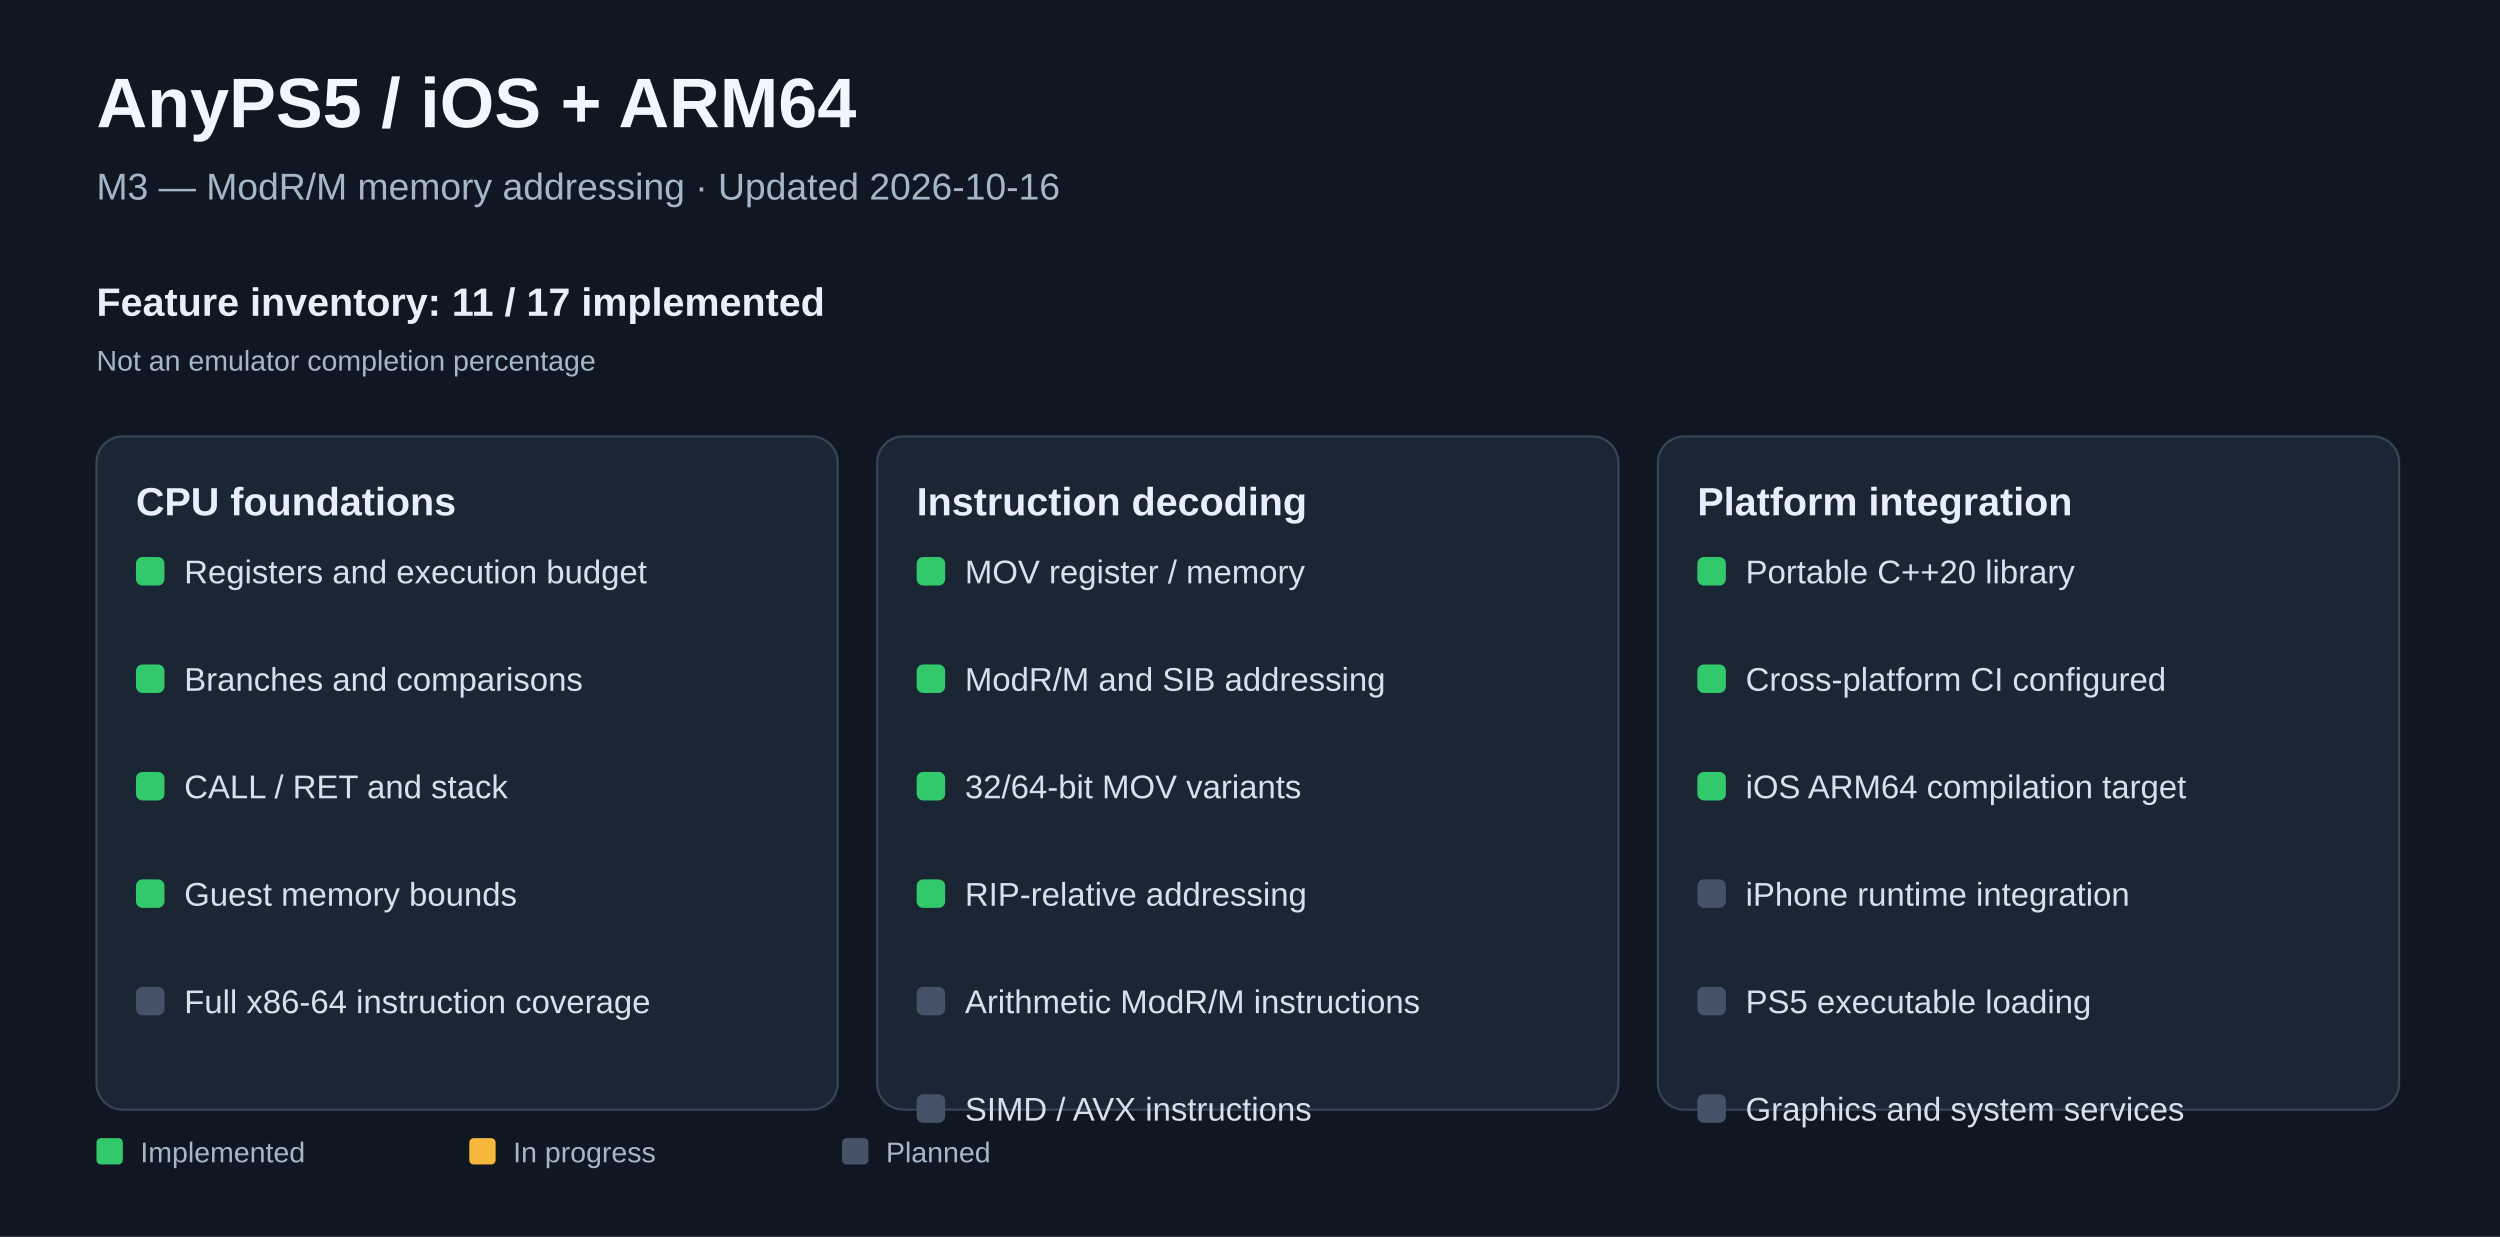
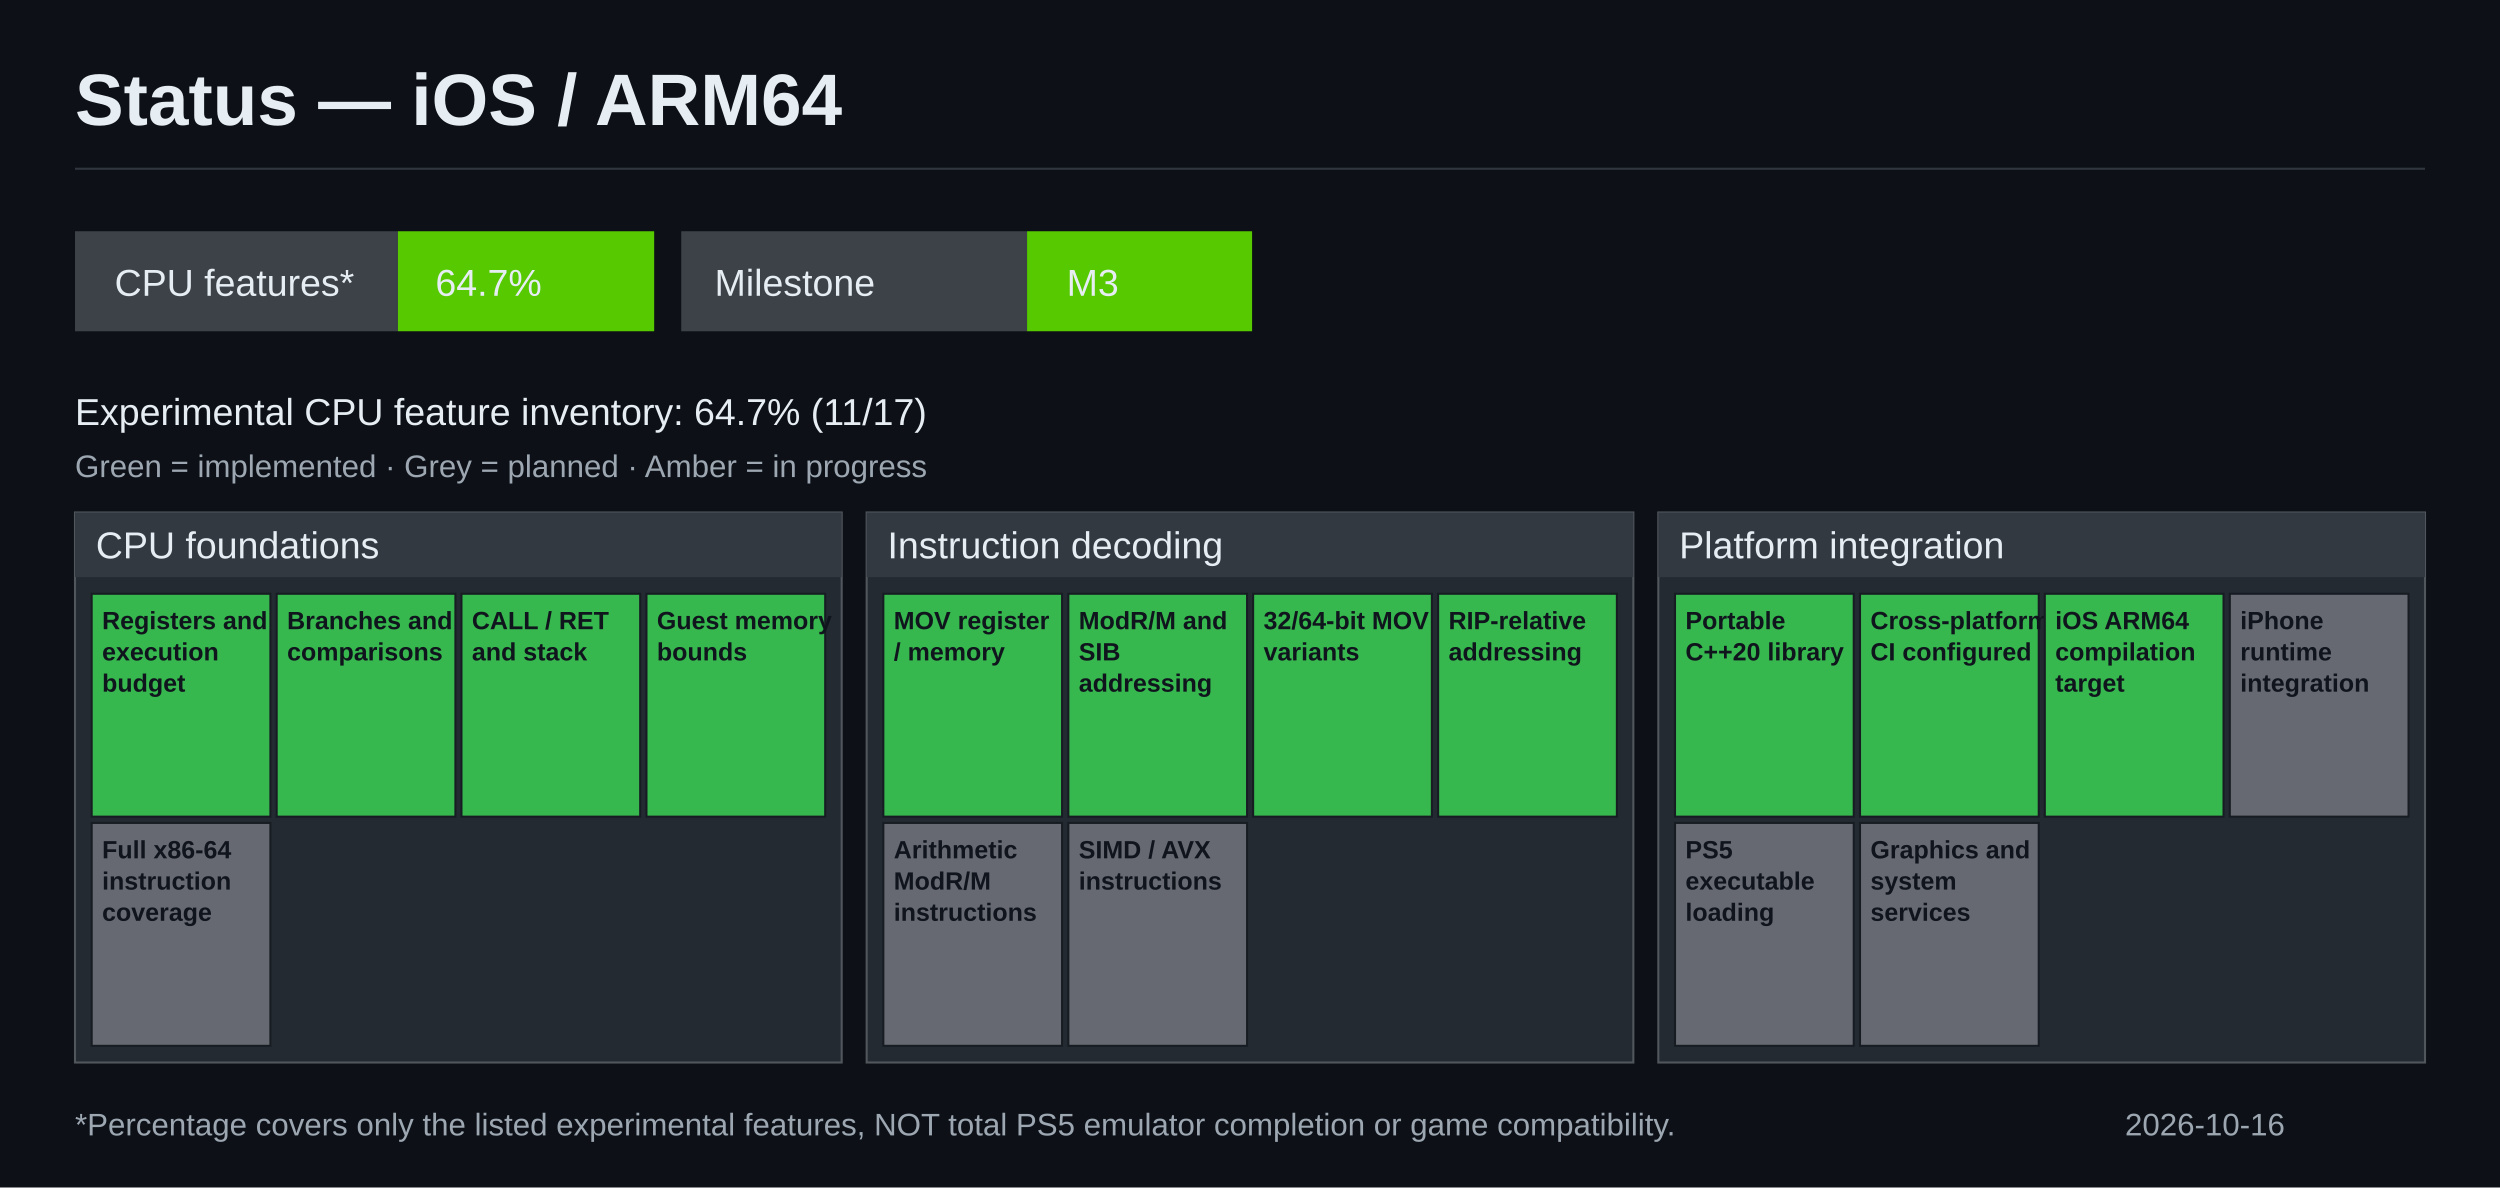
- <svg xmlns="http://www.w3.org/2000/svg" viewBox="0 0 1140 564" role="img" aria-label="AnyPS5 iOS CPU feature inventory">
-   <rect width="100%" height="100%" fill="#101722" />
-   <style>text{font-family:Arial,Helvetica,sans-serif}.title{fill:#f2f7ff;font-weight:bold;font-size:32px}.sub{fill:#a6b6c9;font-size:17px}.head{fill:#e8effa;font-size:18px;font-weight:bold}.item{fill:#d7e0ec;font-size:15px}.small{fill:#a6b6c9;font-size:13px}</style>
-   <text class="title" x="44" y="58">AnyPS5 / iOS + ARM64</text>
-   <text class="sub" x="44" y="91">M3 — ModR/M memory addressing · Updated 2026-10-16</text>
-   <text class="head" x="44" y="144">Feature inventory: 11 / 17 implemented</text>
-   <text class="small" x="44" y="169">Not an emulator completion percentage</text>
-   <rect x="44" y="199" width="338" height="307" rx="12" fill="#1b2635" stroke="#35455a" />
-   <text class="head" x="62" y="235">CPU foundations</text>
-   <rect x="62" y="254" width="13" height="13" rx="3" fill="#31c96b" />
-   <text class="item" x="84" y="266">Registers and execution budget</text>
-   <rect x="62" y="303" width="13" height="13" rx="3" fill="#31c96b" />
-   <text class="item" x="84" y="315">Branches and comparisons</text>
-   <rect x="62" y="352" width="13" height="13" rx="3" fill="#31c96b" />
-   <text class="item" x="84" y="364">CALL / RET and stack</text>
-   <rect x="62" y="401" width="13" height="13" rx="3" fill="#31c96b" />
-   <text class="item" x="84" y="413">Guest memory bounds</text>
-   <rect x="62" y="450" width="13" height="13" rx="3" fill="#465268" />
-   <text class="item" x="84" y="462">Full x86-64 instruction coverage</text>
-   <rect x="400" y="199" width="338" height="307" rx="12" fill="#1b2635" stroke="#35455a" />
-   <text class="head" x="418" y="235">Instruction decoding</text>
-   <rect x="418" y="254" width="13" height="13" rx="3" fill="#31c96b" />
-   <text class="item" x="440" y="266">MOV register / memory</text>
-   <rect x="418" y="303" width="13" height="13" rx="3" fill="#31c96b" />
-   <text class="item" x="440" y="315">ModR/M and SIB addressing</text>
-   <rect x="418" y="352" width="13" height="13" rx="3" fill="#31c96b" />
-   <text class="item" x="440" y="364">32/64-bit MOV variants</text>
-   <rect x="418" y="401" width="13" height="13" rx="3" fill="#31c96b" />
-   <text class="item" x="440" y="413">RIP-relative addressing</text>
-   <rect x="418" y="450" width="13" height="13" rx="3" fill="#465268" />
-   <text class="item" x="440" y="462">Arithmetic ModR/M instructions</text>
-   <rect x="418" y="499" width="13" height="13" rx="3" fill="#465268" />
-   <text class="item" x="440" y="511">SIMD / AVX instructions</text>
-   <rect x="756" y="199" width="338" height="307" rx="12" fill="#1b2635" stroke="#35455a" />
-   <text class="head" x="774" y="235">Platform integration</text>
-   <rect x="774" y="254" width="13" height="13" rx="3" fill="#31c96b" />
-   <text class="item" x="796" y="266">Portable C++20 library</text>
-   <rect x="774" y="303" width="13" height="13" rx="3" fill="#31c96b" />
-   <text class="item" x="796" y="315">Cross-platform CI configured</text>
-   <rect x="774" y="352" width="13" height="13" rx="3" fill="#31c96b" />
-   <text class="item" x="796" y="364">iOS ARM64 compilation target</text>
-   <rect x="774" y="401" width="13" height="13" rx="3" fill="#465268" />
-   <text class="item" x="796" y="413">iPhone runtime integration</text>
-   <rect x="774" y="450" width="13" height="13" rx="3" fill="#465268" />
-   <text class="item" x="796" y="462">PS5 executable loading</text>
-   <rect x="774" y="499" width="13" height="13" rx="3" fill="#465268" />
-   <text class="item" x="796" y="511">Graphics and system services</text>
-   <rect x="44" y="519" width="12" height="12" rx="2" fill="#31c96b" />
-   <text class="small" x="64" y="530">Implemented</text>
-   <rect x="214" y="519" width="12" height="12" rx="2" fill="#f5b83d" />
-   <text class="small" x="234" y="530">In progress</text>
-   <rect x="384" y="519" width="12" height="12" rx="2" fill="#465268" />
-   <text class="small" x="404" y="530">Planned</text>
+ <svg xmlns="http://www.w3.org/2000/svg" viewBox="0 0 1200 570" role="img" aria-label="AnyPS5 iOS ARM64 feature treemap">
+   <rect width="1200" height="570" fill="#0d1117" />
+   <style>text{font-family:Arial,Helvetica,sans-serif}.heading{fill:#e6edf3;font-size:35px;font-weight:700}.body{fill:#e6edf3;font-size:18px}.muted{fill:#9da7b2;font-size:15px}.cell{fill:#10151d;font-size:12px;font-weight:600}</style>
+   <text class="heading" x="36" y="60">Status — iOS / ARM64</text>
+   <path d="M36 81 H1164" stroke="#30363d" />
+   <rect x="36" y="111" width="155" height="48" fill="#3d4249" />
+   <text class="body" x="55" y="142">CPU features*</text>
+   <rect x="191" y="111" width="123" height="48" fill="#56c900" />
+   <text class="body" x="209" y="142">64.7%</text>
+   <rect x="327" y="111" width="166" height="48" fill="#3d4249" />
+   <text class="body" x="343" y="142">Milestone</text>
+   <rect x="493" y="111" width="108" height="48" fill="#56c900" />
+   <text class="body" x="512" y="142">M3</text>
+   <text class="body" x="36" y="204">Experimental CPU feature inventory: 64.7% (11/17)</text>
+   <text class="muted" x="36" y="229">Green = implemented · Grey = planned · Amber = in progress</text>
+   <rect x="36" y="246" width="368" height="264" fill="#242a31" stroke="#51565d" />
+   <rect x="36" y="246" width="368" height="31" fill="#333941" />
+   <text class="body" x="46" y="268">CPU foundations</text>
+   <rect x="44.0" y="285.0" width="85.8" height="107.0" fill="#37b84e" stroke="#171c23" stroke-width="1" />
+   <text class="cell" x="49.0" y="302.0">Registers and</text>
+   <text class="cell" x="49.0" y="317.0">execution</text>
+   <text class="cell" x="49.0" y="332.0">budget</text>
+   <rect x="132.8" y="285.0" width="85.8" height="107.0" fill="#37b84e" stroke="#171c23" stroke-width="1" />
+   <text class="cell" x="137.8" y="302.0">Branches and</text>
+   <text class="cell" x="137.8" y="317.0">comparisons</text>
+   <rect x="221.5" y="285.0" width="85.8" height="107.0" fill="#37b84e" stroke="#171c23" stroke-width="1" />
+   <text class="cell" x="226.5" y="302.0">CALL / RET</text>
+   <text class="cell" x="226.5" y="317.0">and stack</text>
+   <rect x="310.3" y="285.0" width="85.8" height="107.0" fill="#37b84e" stroke="#171c23" stroke-width="1" />
+   <text class="cell" x="315.3" y="302.0">Guest memory</text>
+   <text class="cell" x="315.3" y="317.0">bounds</text>
+   <rect x="44.0" y="395.0" width="85.8" height="107.0" fill="#666971" stroke="#171c23" stroke-width="1" />
+   <text class="cell" x="49.0" y="412.0">Full x86-64</text>
+   <text class="cell" x="49.0" y="427.0">instruction</text>
+   <text class="cell" x="49.0" y="442.0">coverage</text>
+   <rect x="416" y="246" width="368" height="264" fill="#242a31" stroke="#51565d" />
+   <rect x="416" y="246" width="368" height="31" fill="#333941" />
+   <text class="body" x="426" y="268">Instruction decoding</text>
+   <rect x="424.0" y="285.0" width="85.8" height="107.0" fill="#37b84e" stroke="#171c23" stroke-width="1" />
+   <text class="cell" x="429.0" y="302.0">MOV register</text>
+   <text class="cell" x="429.0" y="317.0">/ memory</text>
+   <rect x="512.8" y="285.0" width="85.8" height="107.0" fill="#37b84e" stroke="#171c23" stroke-width="1" />
+   <text class="cell" x="517.8" y="302.0">ModR/M and</text>
+   <text class="cell" x="517.8" y="317.0">SIB</text>
+   <text class="cell" x="517.8" y="332.0">addressing</text>
+   <rect x="601.5" y="285.0" width="85.8" height="107.0" fill="#37b84e" stroke="#171c23" stroke-width="1" />
+   <text class="cell" x="606.5" y="302.0">32/64-bit MOV</text>
+   <text class="cell" x="606.5" y="317.0">variants</text>
+   <rect x="690.3" y="285.0" width="85.8" height="107.0" fill="#37b84e" stroke="#171c23" stroke-width="1" />
+   <text class="cell" x="695.3" y="302.0">RIP-relative</text>
+   <text class="cell" x="695.3" y="317.0">addressing</text>
+   <rect x="424.0" y="395.0" width="85.8" height="107.0" fill="#666971" stroke="#171c23" stroke-width="1" />
+   <text class="cell" x="429.0" y="412.0">Arithmetic</text>
+   <text class="cell" x="429.0" y="427.0">ModR/M</text>
+   <text class="cell" x="429.0" y="442.0">instructions</text>
+   <rect x="512.8" y="395.0" width="85.8" height="107.0" fill="#666971" stroke="#171c23" stroke-width="1" />
+   <text class="cell" x="517.8" y="412.0">SIMD / AVX</text>
+   <text class="cell" x="517.8" y="427.0">instructions</text>
+   <rect x="796" y="246" width="368" height="264" fill="#242a31" stroke="#51565d" />
+   <rect x="796" y="246" width="368" height="31" fill="#333941" />
+   <text class="body" x="806" y="268">Platform integration</text>
+   <rect x="804.0" y="285.0" width="85.8" height="107.0" fill="#37b84e" stroke="#171c23" stroke-width="1" />
+   <text class="cell" x="809.0" y="302.0">Portable</text>
+   <text class="cell" x="809.0" y="317.0">C++20 library</text>
+   <rect x="892.8" y="285.0" width="85.8" height="107.0" fill="#37b84e" stroke="#171c23" stroke-width="1" />
+   <text class="cell" x="897.8" y="302.0">Cross-platform</text>
+   <text class="cell" x="897.8" y="317.0">CI configured</text>
+   <rect x="981.5" y="285.0" width="85.8" height="107.0" fill="#37b84e" stroke="#171c23" stroke-width="1" />
+   <text class="cell" x="986.5" y="302.0">iOS ARM64</text>
+   <text class="cell" x="986.5" y="317.0">compilation</text>
+   <text class="cell" x="986.5" y="332.0">target</text>
+   <rect x="1070.3" y="285.0" width="85.8" height="107.0" fill="#666971" stroke="#171c23" stroke-width="1" />
+   <text class="cell" x="1075.3" y="302.0">iPhone</text>
+   <text class="cell" x="1075.3" y="317.0">runtime</text>
+   <text class="cell" x="1075.3" y="332.0">integration</text>
+   <rect x="804.0" y="395.0" width="85.8" height="107.0" fill="#666971" stroke="#171c23" stroke-width="1" />
+   <text class="cell" x="809.0" y="412.0">PS5</text>
+   <text class="cell" x="809.0" y="427.0">executable</text>
+   <text class="cell" x="809.0" y="442.0">loading</text>
+   <rect x="892.8" y="395.0" width="85.8" height="107.0" fill="#666971" stroke="#171c23" stroke-width="1" />
+   <text class="cell" x="897.8" y="412.0">Graphics and</text>
+   <text class="cell" x="897.8" y="427.0">system</text>
+   <text class="cell" x="897.8" y="442.0">services</text>
+   <text class="muted" x="36" y="545">*Percentage covers only the listed experimental features, NOT total PS5 emulator completion or game compatibility.</text>
+   <text class="muted" x="1020" y="545">2026-10-16</text>
</svg>
